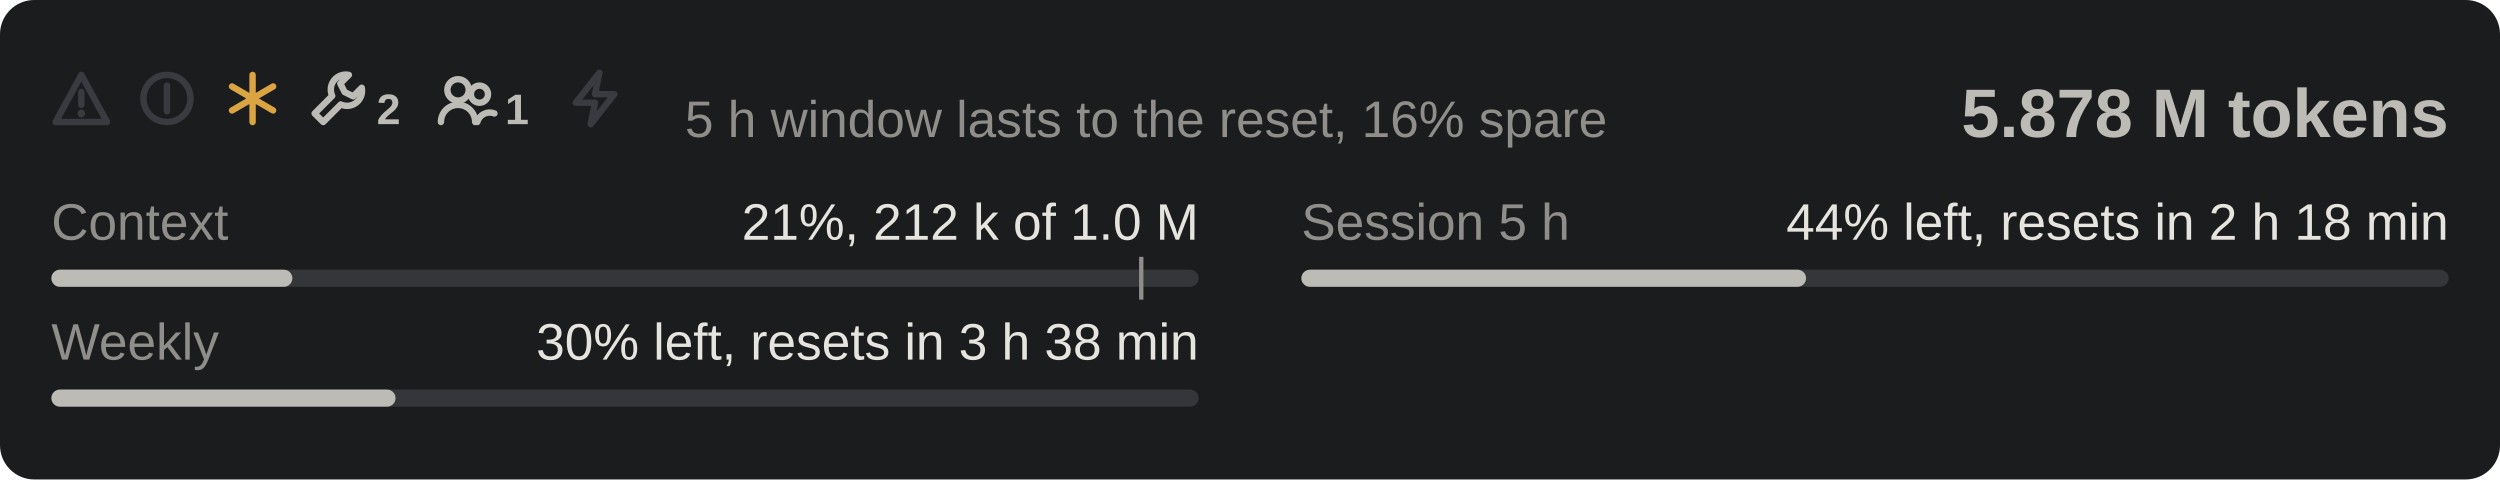
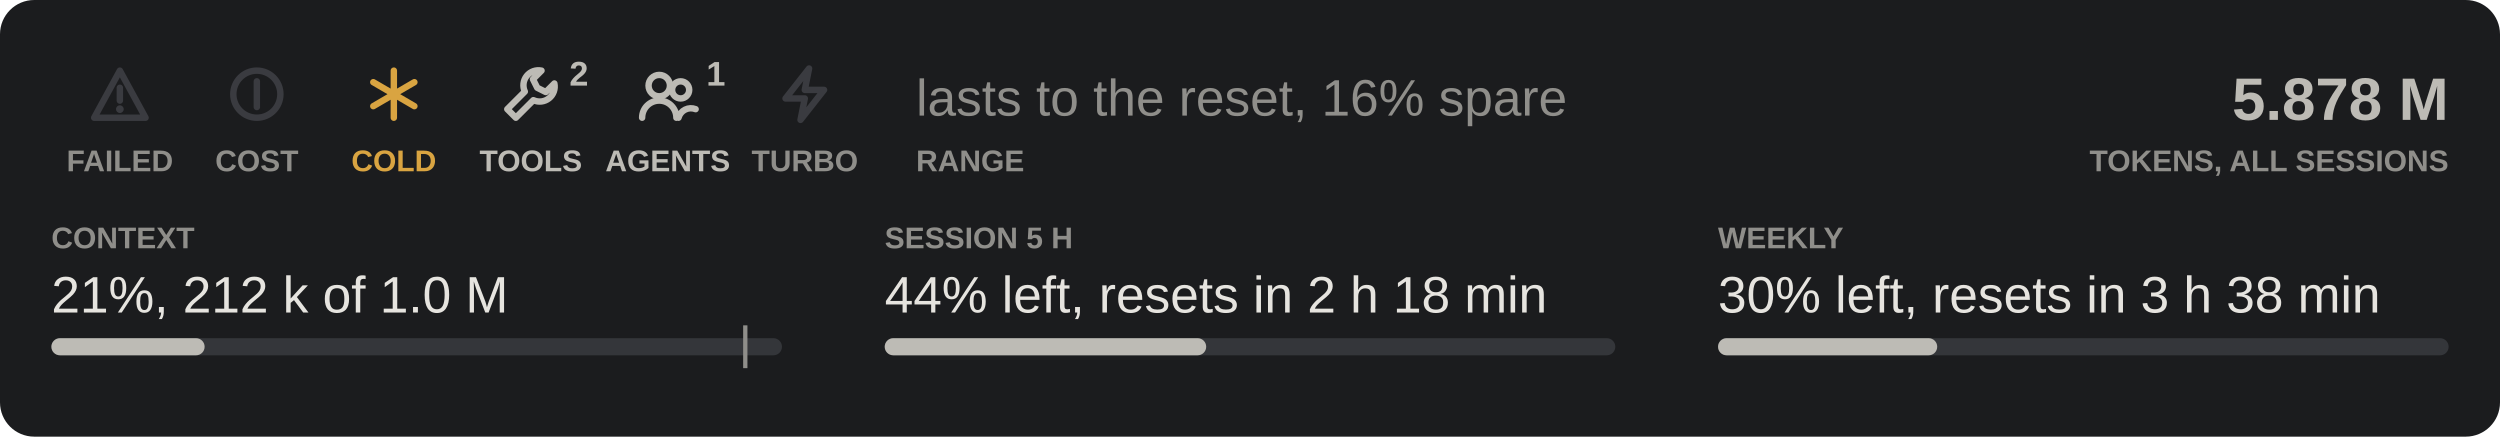
- <svg xmlns="http://www.w3.org/2000/svg" viewBox="0 0 584 112" width="584" height="112">
+ <svg xmlns="http://www.w3.org/2000/svg" viewBox="0 0 584 102" width="584" height="102">
  <rect width="100%" height="100%" rx="8" fill="#1b1c1e" />
  <g transform="translate(12 12)">
-     <g transform="translate(0 4)">
+     <g transform="translate(9.0 3)">
      <path d="M7 1.5L13 12.5H1Z" fill="none" stroke="#3a3b40" stroke-width="1.5" stroke-linejoin="round" />
      <path d="M7 5.5V8.5" stroke="#3a3b40" stroke-width="1.5" stroke-linecap="round" />
      <circle cx="7" cy="10.5" r="0.9" fill="#3a3b40" />
    </g>
-     <g transform="translate(20 4)">
+     <text x="16" y="28" font-size="7" fill="#8f8e8a" text-anchor="middle" font-weight="600" font-family="'Segoe UI','Helvetica Neue',Arial,sans-serif" style="font-variant-numeric:tabular-nums">FAILED</text>
+     <g transform="translate(41.0 3)">
      <circle cx="7" cy="7" r="5.5" fill="none" stroke="#3a3b40" stroke-width="1.5" />
      <path d="M7 4V10" stroke="#3a3b40" stroke-width="1.5" stroke-linecap="round" />
    </g>
-     <g transform="translate(40 4)">
+     <text x="48" y="28" font-size="7" fill="#8f8e8a" text-anchor="middle" font-weight="600" font-family="'Segoe UI','Helvetica Neue',Arial,sans-serif" style="font-variant-numeric:tabular-nums">COST</text>
+     <g transform="translate(73.0 3)">
      <path d="M7 1.5V12.5M2.2 4.2L11.8 9.8M2.2 9.8L11.8 4.2" fill="none" stroke="#d9a441" stroke-width="1.5" stroke-linecap="round" />
    </g>
-     <g transform="translate(60 4)">
+     <text x="80" y="28" font-size="7" fill="#d9a441" text-anchor="middle" font-weight="600" font-family="'Segoe UI','Helvetica Neue',Arial,sans-serif" style="font-variant-numeric:tabular-nums">COLD</text>
+     <g transform="translate(105.0 3)">
      <path d="M9.5 1.5A3.5 3.5 0 0 0 5.6 6.4L1.5 10.5L3.5 12.5L7.6 8.4A3.5 3.5 0 0 0 12.5 4.5L10.5 6.5L8.5 5.5L7.5 3.5Z" fill="none" stroke="#bdbbb5" stroke-width="1.5" stroke-linejoin="round" />
    </g>
-     <text x="76" y="17" font-size="10" fill="#bdbbb5" text-anchor="start" font-weight="600" font-family="'Segoe UI','Helvetica Neue',Arial,sans-serif" style="font-variant-numeric:tabular-nums">2</text>
-     <g transform="translate(90 4)">
+     <text x="121" y="8" font-size="8" fill="#bdbbb5" text-anchor="start" font-weight="700" font-family="'Segoe UI','Helvetica Neue',Arial,sans-serif" style="font-variant-numeric:tabular-nums">2</text>
+     <text x="112" y="28" font-size="7" fill="#bdbbb5" text-anchor="middle" font-weight="600" font-family="'Segoe UI','Helvetica Neue',Arial,sans-serif" style="font-variant-numeric:tabular-nums">TOOLS</text>
+     <g transform="translate(137.0 3)">
      <circle cx="5" cy="5" r="2.5" fill="none" stroke="#bdbbb5" stroke-width="1.5" />
      <circle cx="10" cy="6" r="2" fill="none" stroke="#bdbbb5" stroke-width="1.5" />
      <path d="M1 12.5A4 4 0 0 1 9 12.5M9.5 12.5A3 3 0 0 1 13.5 10.5" fill="none" stroke="#bdbbb5" stroke-width="1.5" stroke-linecap="round" />
    </g>
-     <text x="106" y="17" font-size="10" fill="#bdbbb5" text-anchor="start" font-weight="600" font-family="'Segoe UI','Helvetica Neue',Arial,sans-serif" style="font-variant-numeric:tabular-nums">1</text>
-     <g transform="translate(120 4)">
+     <text x="153" y="8" font-size="8" fill="#bdbbb5" text-anchor="start" font-weight="700" font-family="'Segoe UI','Helvetica Neue',Arial,sans-serif" style="font-variant-numeric:tabular-nums">1</text>
+     <text x="144" y="28" font-size="7" fill="#bdbbb5" text-anchor="middle" font-weight="600" font-family="'Segoe UI','Helvetica Neue',Arial,sans-serif" style="font-variant-numeric:tabular-nums">AGENTS</text>
+     <g transform="translate(169.0 3)">
      <path d="M8 1L2.5 8H7L6 13L11.5 6H7Z" fill="none" stroke="#3a3b40" stroke-width="1.5" stroke-linejoin="round" />
    </g>
-     <text x="148" y="20" font-size="12" fill="#8f8e8a" text-anchor="start" font-weight="400" font-family="'Segoe UI','Helvetica Neue',Arial,sans-serif" style="font-variant-numeric:tabular-nums">5 h window lasts to the reset, 16% spare</text>
-     <text x="560" y="20" font-size="16" fill="#bdbbb5" text-anchor="end" font-weight="600" font-family="'Segoe UI','Helvetica Neue',Arial,sans-serif" style="font-variant-numeric:tabular-nums">5.878 M tokens</text>
-     <text x="0" y="44" font-size="12" fill="#8f8e8a" text-anchor="start" font-weight="400" font-family="'Segoe UI','Helvetica Neue',Arial,sans-serif" style="font-variant-numeric:tabular-nums">Context</text>
-     <text x="268" y="44" font-size="12" fill="#e6e4df" text-anchor="end" font-weight="400" font-family="'Segoe UI','Helvetica Neue',Arial,sans-serif" style="font-variant-numeric:tabular-nums">21%, 212 k of 1.0 M</text>
-     <rect x="0" y="51" width="268" height="4" rx="2" fill="#34363a" />
-     <rect x="0" y="51" width="56.3" height="4" rx="2" fill="#bdbbb5" />
-     <rect x="254.1" y="48" width="1" height="10" fill="#8f8e8a" />
-     <text x="292" y="44" font-size="12" fill="#8f8e8a" text-anchor="start" font-weight="400" font-family="'Segoe UI','Helvetica Neue',Arial,sans-serif" style="font-variant-numeric:tabular-nums">Session 5 h</text>
-     <text x="560" y="44" font-size="12" fill="#e6e4df" text-anchor="end" font-weight="400" font-family="'Segoe UI','Helvetica Neue',Arial,sans-serif" style="font-variant-numeric:tabular-nums">44% left, resets in 2 h 18 min</text>
-     <rect x="292" y="51" width="268" height="4" rx="2" fill="#34363a" />
-     <rect x="292" y="51" width="117.9" height="4" rx="2" fill="#bdbbb5" />
-     <text x="0" y="72" font-size="12" fill="#8f8e8a" text-anchor="start" font-weight="400" font-family="'Segoe UI','Helvetica Neue',Arial,sans-serif" style="font-variant-numeric:tabular-nums">Weekly</text>
-     <text x="268" y="72" font-size="12" fill="#e6e4df" text-anchor="end" font-weight="400" font-family="'Segoe UI','Helvetica Neue',Arial,sans-serif" style="font-variant-numeric:tabular-nums">30% left, resets in 3 h 38 min</text>
-     <rect x="0" y="79" width="268" height="4" rx="2" fill="#34363a" />
-     <rect x="0" y="79" width="80.4" height="4" rx="2" fill="#bdbbb5" />
+     <text x="176" y="28" font-size="7" fill="#8f8e8a" text-anchor="middle" font-weight="600" font-family="'Segoe UI','Helvetica Neue',Arial,sans-serif" style="font-variant-numeric:tabular-nums">TURBO</text>
+     <text x="202" y="15" font-size="12" fill="#8f8e8a" text-anchor="start" font-weight="400" font-family="'Segoe UI','Helvetica Neue',Arial,sans-serif" style="font-variant-numeric:tabular-nums">lasts to the reset, 16% spare</text>
+     <text x="202" y="28" font-size="7" fill="#8f8e8a" text-anchor="start" font-weight="600" font-family="'Segoe UI','Helvetica Neue',Arial,sans-serif" style="font-variant-numeric:tabular-nums">RANGE</text>
+     <text x="560" y="16" font-size="14" fill="#bdbbb5" text-anchor="end" font-weight="700" font-family="'Segoe UI','Helvetica Neue',Arial,sans-serif" style="font-variant-numeric:tabular-nums">5.878 M</text>
+     <text x="560" y="28" font-size="7" fill="#8f8e8a" text-anchor="end" font-weight="600" font-family="'Segoe UI','Helvetica Neue',Arial,sans-serif" style="font-variant-numeric:tabular-nums">TOKENS, ALL SESSIONS</text>
+     <text x="0" y="46" font-size="7" fill="#8f8e8a" text-anchor="start" font-weight="600" font-family="'Segoe UI','Helvetica Neue',Arial,sans-serif" style="font-variant-numeric:tabular-nums">CONTEXT</text>
+     <text x="0" y="61" font-size="12" fill="#e6e4df" text-anchor="start" font-weight="400" font-family="'Segoe UI','Helvetica Neue',Arial,sans-serif" style="font-variant-numeric:tabular-nums">21%, 212 k of 1.0 M</text>
+     <rect x="0" y="67" width="170.667" height="4" rx="2" fill="#34363a" />
+     <rect x="0" y="67" width="35.8" height="4" rx="2" fill="#bdbbb5" />
+     <rect x="161.6" y="64" width="1" height="10" fill="#8f8e8a" />
+     <text x="194.667" y="46" font-size="7" fill="#8f8e8a" text-anchor="start" font-weight="600" font-family="'Segoe UI','Helvetica Neue',Arial,sans-serif" style="font-variant-numeric:tabular-nums">SESSION 5 H</text>
+     <text x="194.667" y="61" font-size="12" fill="#e6e4df" text-anchor="start" font-weight="400" font-family="'Segoe UI','Helvetica Neue',Arial,sans-serif" style="font-variant-numeric:tabular-nums">44% left, resets in 2 h 18 min</text>
+     <rect x="194.667" y="67" width="170.667" height="4" rx="2" fill="#34363a" />
+     <rect x="194.667" y="67" width="75.1" height="4" rx="2" fill="#bdbbb5" />
+     <text x="389.333" y="46" font-size="7" fill="#8f8e8a" text-anchor="start" font-weight="600" font-family="'Segoe UI','Helvetica Neue',Arial,sans-serif" style="font-variant-numeric:tabular-nums">WEEKLY</text>
+     <text x="389.333" y="61" font-size="12" fill="#e6e4df" text-anchor="start" font-weight="400" font-family="'Segoe UI','Helvetica Neue',Arial,sans-serif" style="font-variant-numeric:tabular-nums">30% left, resets in 3 h 38 min</text>
+     <rect x="389.333" y="67" width="170.667" height="4" rx="2" fill="#34363a" />
+     <rect x="389.333" y="67" width="51.2" height="4" rx="2" fill="#bdbbb5" />
  </g>
</svg>
